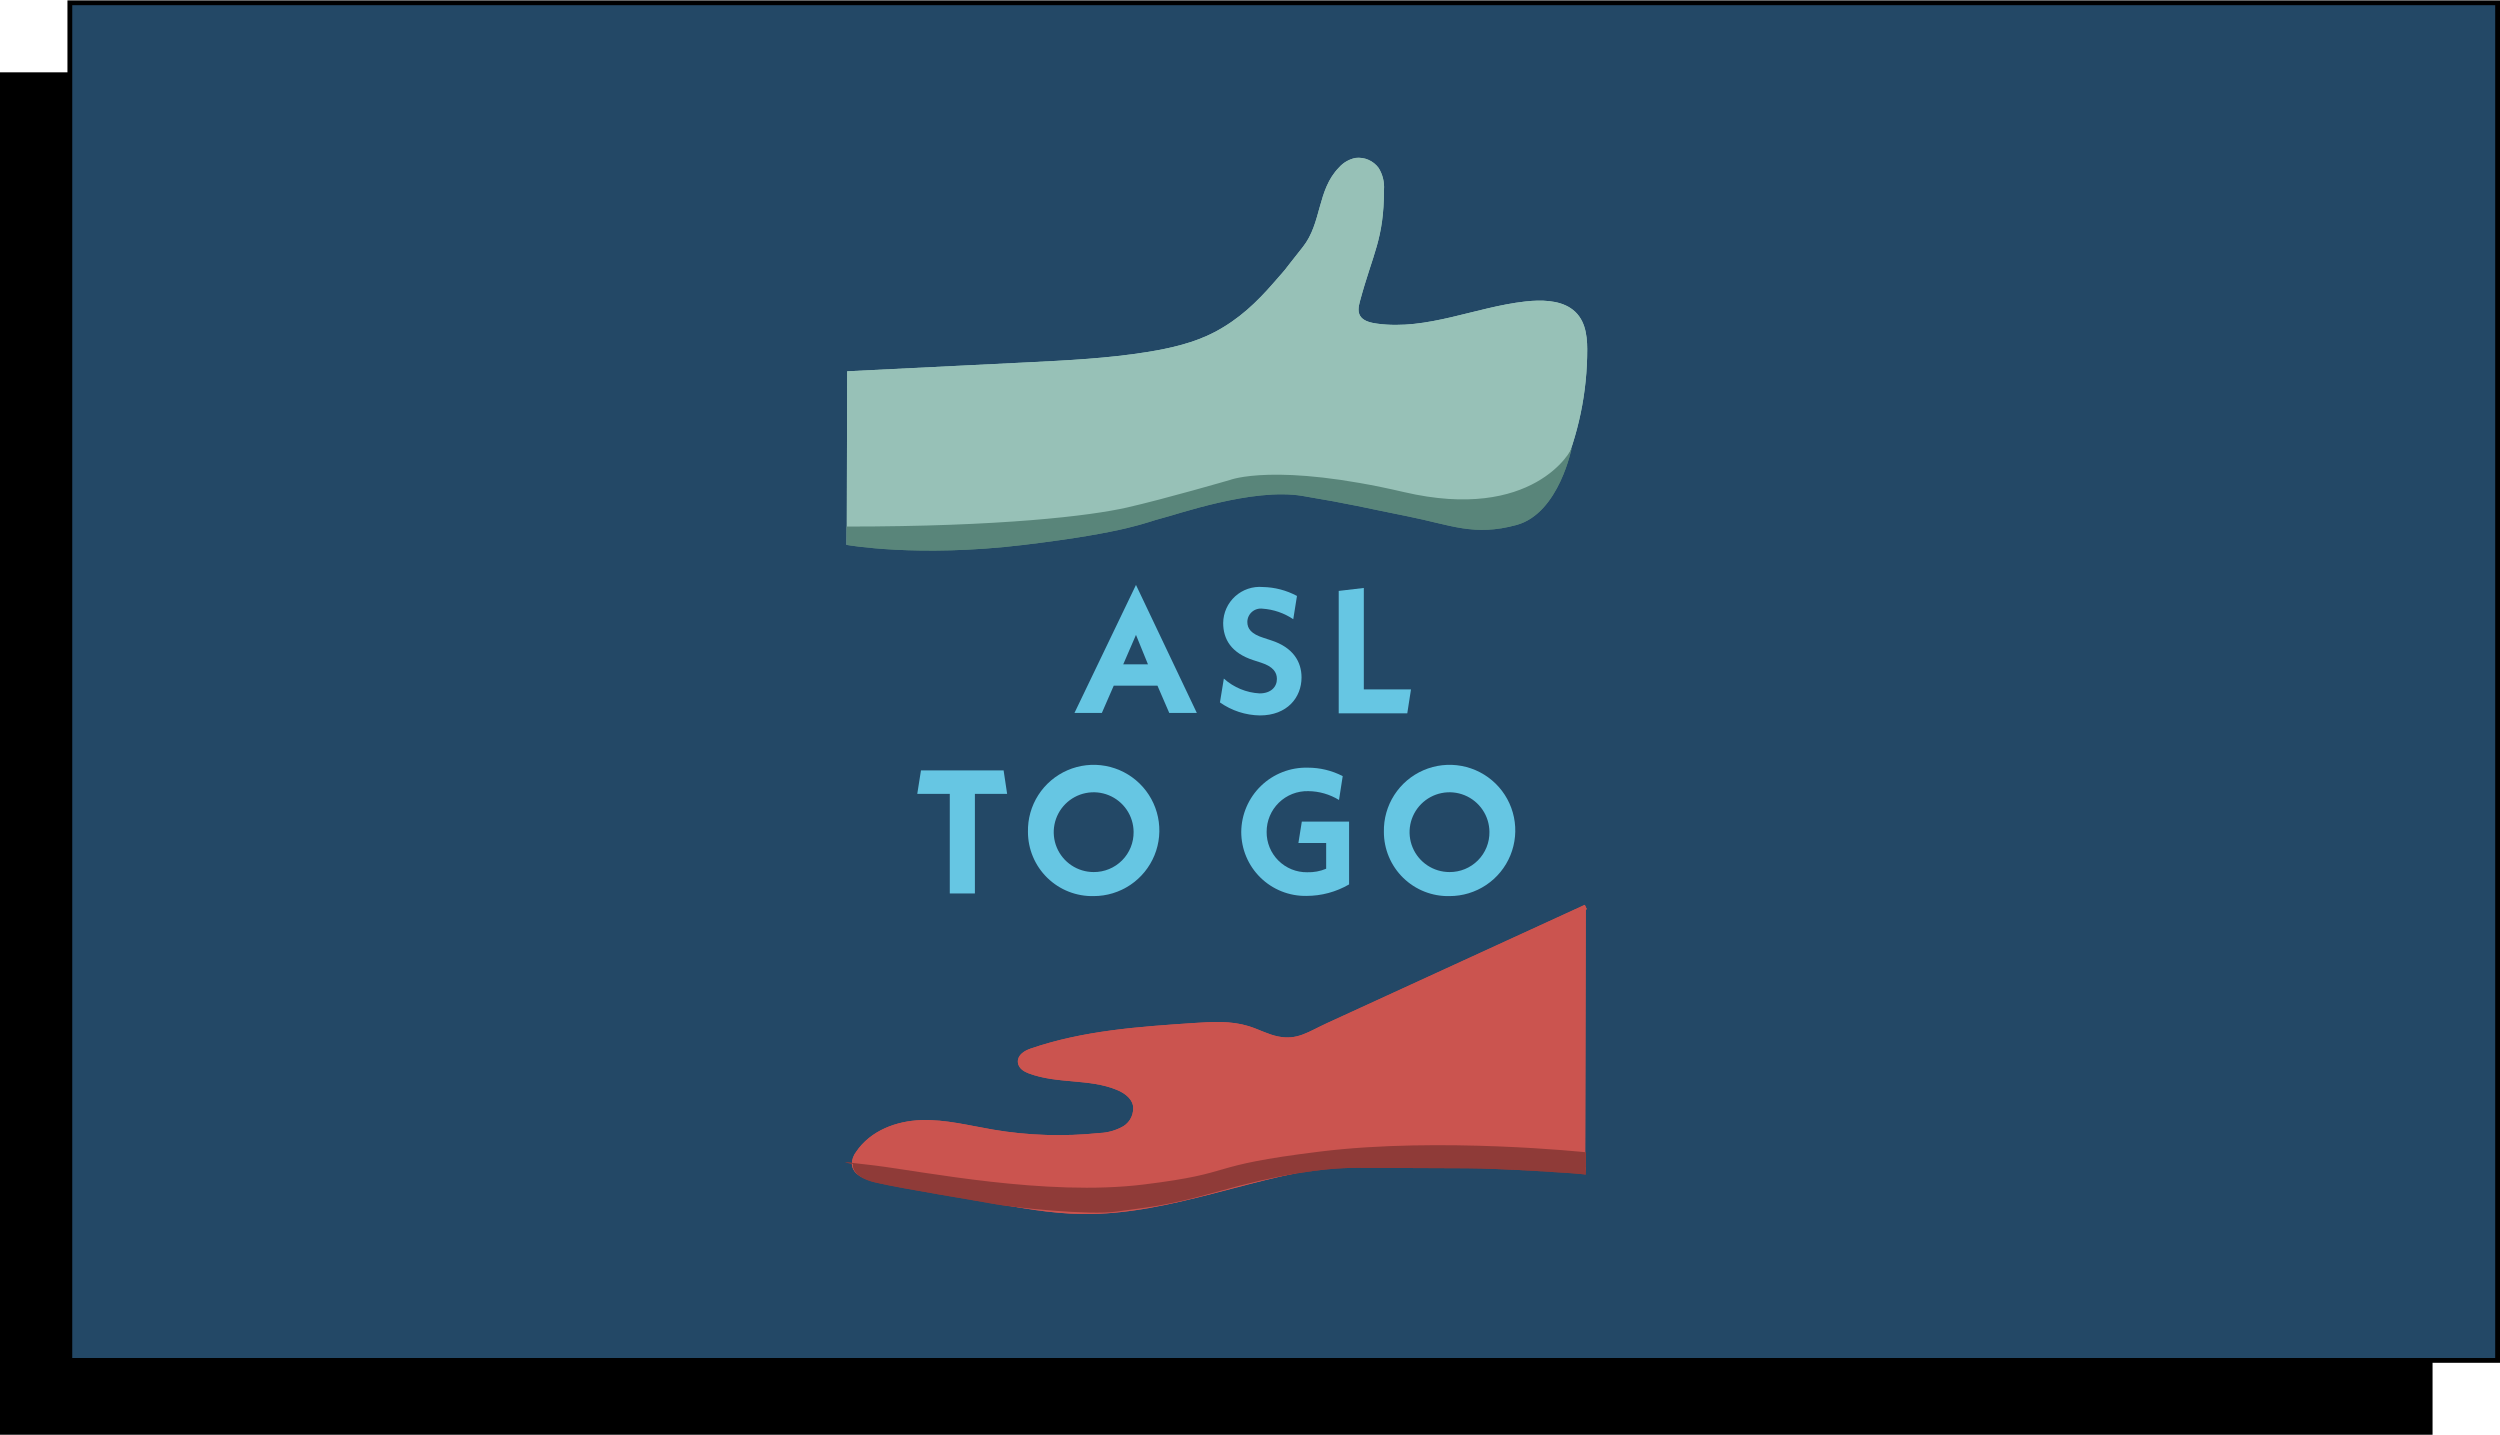
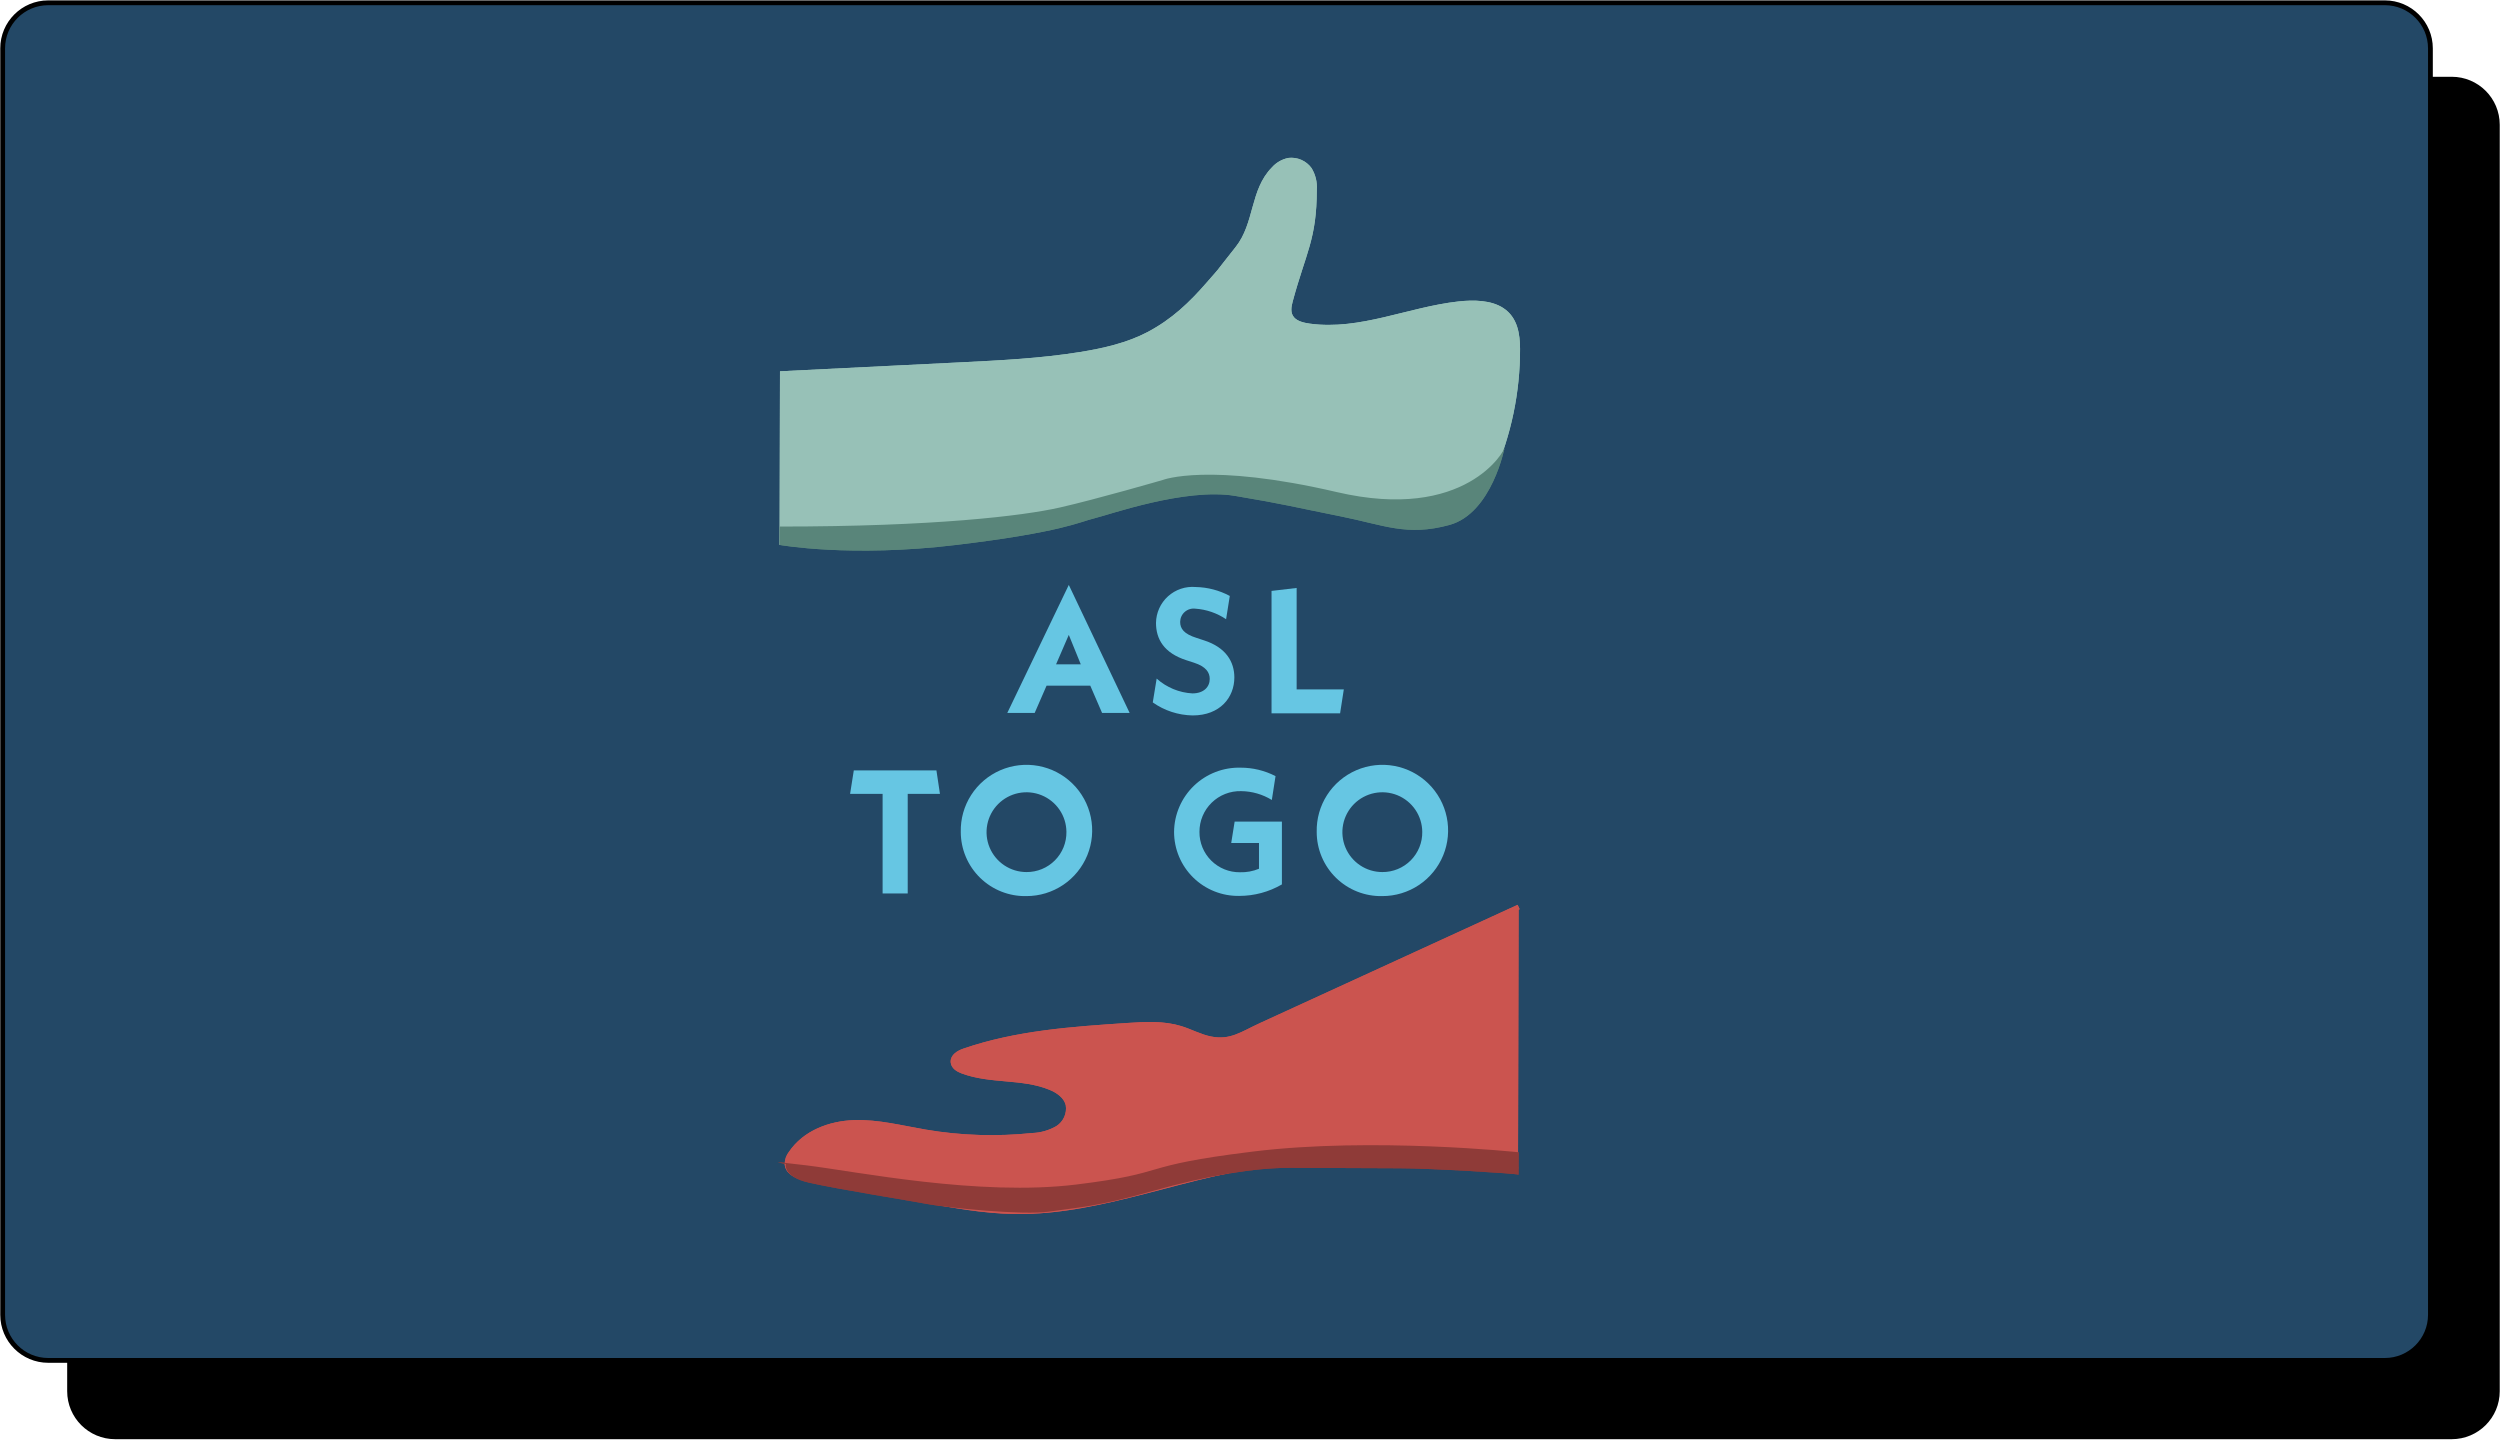
- <svg xmlns="http://www.w3.org/2000/svg" width="521" height="299" viewBox="0 0 521 299" fill="none">
-   <rect y="15.074" width="506.944" height="283.926" fill="black" />
-   <rect x="14.556" y="0.581" width="505.944" height="282.926" fill="#234866" stroke="black" />
-   <path d="M241.217 142.9H232.101L229.624 148.581H223.916L236.738 121.898L249.421 148.581H243.674L241.217 142.9ZM239.235 138.446L236.738 132.31L234.083 138.446H239.235Z" fill="#66C6E3" />
-   <path d="M254.237 146.385L255.049 141.416C257.107 143.266 259.736 144.356 262.5 144.504C264.859 144.504 266.107 143.158 266.107 141.495C266.107 140.129 265.334 138.922 262.837 138.11L261.252 137.596C256.555 136.091 254.91 133.181 254.91 129.816C254.923 128.771 255.151 127.739 255.581 126.785C256.011 125.832 256.633 124.977 257.409 124.275C258.184 123.573 259.097 123.038 260.089 122.704C261.081 122.37 262.131 122.244 263.174 122.334C265.66 122.382 268.098 123.02 270.289 124.194L269.516 129.044C267.612 127.763 265.405 127.005 263.115 126.847C262.721 126.797 262.322 126.83 261.942 126.945C261.563 127.06 261.212 127.253 260.912 127.513C260.613 127.773 260.372 128.093 260.205 128.452C260.038 128.812 259.949 129.202 259.944 129.598C259.944 131.004 260.717 132.112 263.372 132.944L264.938 133.458C269.476 134.923 271.24 137.912 271.24 141.179C271.24 145.335 268.267 149.097 262.56 149.097C259.575 149.05 256.674 148.105 254.237 146.385V146.385Z" fill="#66C6E3" />
-   <path d="M294.05 143.672L293.277 148.661H278.988V123.145L284.22 122.531V143.672H294.05Z" fill="#66C6E3" />
-   <path d="M203.168 165.447V186.192H197.936V165.447H191.158L191.931 160.557H209.152L209.886 165.447H203.168Z" fill="#66C6E3" />
-   <path d="M214.226 173.365C214.166 170.648 214.919 167.975 216.387 165.686C217.856 163.398 219.973 161.599 222.47 160.518C224.966 159.437 227.728 159.124 230.404 159.617C233.079 160.111 235.547 161.39 237.492 163.29C239.437 165.191 240.771 167.627 241.324 170.288C241.877 172.95 241.624 175.715 240.597 178.232C239.569 180.748 237.815 182.902 235.557 184.419C233.299 185.936 230.64 186.746 227.919 186.746C226.135 186.786 224.361 186.469 222.701 185.814C221.041 185.16 219.529 184.18 218.254 182.934C216.978 181.687 215.965 180.199 215.273 178.555C214.581 176.912 214.225 175.148 214.226 173.365ZM236.243 173.365C236.231 171.723 235.733 170.122 234.811 168.762C233.889 167.403 232.585 166.347 231.063 165.726C229.542 165.106 227.87 164.95 226.259 165.277C224.649 165.605 223.171 166.401 222.013 167.566C220.855 168.732 220.068 170.213 219.752 171.824C219.435 173.435 219.604 175.104 220.235 176.62C220.867 178.135 221.934 179.43 223.301 180.341C224.669 181.252 226.276 181.738 227.919 181.738C229.02 181.746 230.11 181.535 231.128 181.116C232.145 180.697 233.068 180.08 233.844 179.3C234.619 178.52 235.231 177.593 235.642 176.574C236.054 175.555 236.258 174.464 236.243 173.365V173.365Z" fill="#66C6E3" />
-   <path d="M281.149 171.227V184.312C278.447 185.883 275.377 186.709 272.251 186.707C270.478 186.736 268.718 186.412 267.072 185.754C265.426 185.097 263.928 184.119 262.665 182.877C261.401 181.635 260.398 180.155 259.713 178.521C259.028 176.888 258.676 175.136 258.676 173.365C258.691 171.572 259.064 169.799 259.772 168.152C260.481 166.504 261.511 165.014 262.802 163.768C264.093 162.522 265.62 161.546 267.294 160.896C268.967 160.246 270.753 159.936 272.548 159.983C275.079 159.977 277.574 160.582 279.821 161.745L279.048 166.714C277.121 165.532 274.908 164.895 272.647 164.873C271.514 164.844 270.387 165.042 269.332 165.456C268.278 165.87 267.317 166.492 266.508 167.284C265.698 168.076 265.056 169.022 264.62 170.067C264.183 171.112 263.961 172.233 263.967 173.365C263.956 174.474 264.168 175.575 264.588 176.602C265.009 177.628 265.631 178.561 266.417 179.344C267.203 180.128 268.139 180.747 269.167 181.165C270.196 181.583 271.298 181.791 272.409 181.778C273.768 181.821 275.119 181.571 276.373 181.045V175.681H270.586L271.299 171.227H281.149Z" fill="#66C6E3" />
-   <path d="M288.402 173.365C288.343 170.647 289.096 167.973 290.565 165.684C292.034 163.396 294.153 161.597 296.65 160.516C299.148 159.436 301.911 159.123 304.587 159.619C307.264 160.114 309.731 161.395 311.675 163.297C313.62 165.2 314.952 167.638 315.503 170.301C316.053 172.963 315.797 175.729 314.767 178.245C313.737 180.762 311.979 182.914 309.719 184.429C307.458 185.943 304.797 186.75 302.076 186.746C300.292 186.786 298.519 186.469 296.861 185.814C295.202 185.159 293.691 184.179 292.417 182.933C291.143 181.686 290.131 180.197 289.442 178.554C288.752 176.911 288.399 175.147 288.402 173.365V173.365ZM310.399 173.365C310.387 171.723 309.889 170.122 308.967 168.762C308.046 167.403 306.742 166.347 305.22 165.726C303.698 165.106 302.026 164.95 300.416 165.277C298.805 165.605 297.328 166.401 296.169 167.566C295.011 168.732 294.225 170.213 293.908 171.824C293.592 173.435 293.76 175.104 294.392 176.62C295.023 178.135 296.09 179.43 297.458 180.341C298.825 181.252 300.432 181.738 302.076 181.738C303.176 181.746 304.267 181.535 305.284 181.116C306.301 180.697 307.225 180.08 308 179.3C308.775 178.52 309.387 177.593 309.799 176.574C310.211 175.555 310.415 174.464 310.399 173.365V173.365Z" fill="#66C6E3" />
-   <path d="M176.548 77.377L214.144 75.516C222.483 75.102 230.855 74.687 239.045 73.371C243.971 72.579 248.899 71.434 253.093 69.23C258.26 66.515 261.956 62.929 265.474 58.878C269.271 54.503 265.806 58.661 271.517 51.462C275.48 46.468 274.477 39.573 279.038 34.913C279.937 33.888 281.149 33.186 282.487 32.915C283.406 32.804 284.339 32.941 285.187 33.311C286.036 33.68 286.771 34.269 287.316 35.017C288.151 36.378 288.537 37.966 288.423 39.558C288.404 49.949 286.125 52.684 283.394 62.846C283.096 63.955 282.871 65.21 283.687 66.141C284.409 66.963 285.737 67.279 286.979 67.449C297.395 68.881 307.428 64.002 317.896 62.829C321.146 62.465 324.766 62.542 327.297 64.205C330.293 66.171 330.763 69.638 330.779 72.727C330.8 81.728 328.949 90.636 325.344 98.886C323.792 102.471 321.686 106.192 317.638 108.197C313.357 110.319 307.882 110.034 302.931 109.275C290.314 107.332 278.217 102.751 265.362 102.767C256.8 102.777 248.48 104.839 240.27 106.769C219.342 111.527 197.926 113.805 176.465 113.556" fill="#97C1B7" />
-   <path d="M327.59 93.159C327.692 93.869 319.416 108.802 292.6 102.553C265.785 96.303 256.318 100.026 256.318 100.026C256.318 100.026 242.659 103.996 234.888 105.761C227.117 107.527 208.614 109.735 176.467 109.735V113.561C176.467 113.561 191.214 116.23 213.304 113.561C235.394 110.893 238.952 108.763 242.07 108.013C245.188 107.264 261.046 101.618 271.375 103.34C281.743 105.069 284.248 105.788 293.318 107.594C302.388 109.399 307.147 111.834 316.052 109.403C324.956 106.972 327.59 93.159 327.59 93.159Z" fill="#59857A" />
-   <path d="M330.481 189.021L276.821 213.645C272.826 215.479 270.503 217.352 266.23 216.488C264.11 216.06 262.162 214.98 260.087 214.333C256.456 213.202 252.59 213.445 248.814 213.698C237.381 214.462 225.807 215.255 214.909 219.014C213.816 219.391 212.51 220.141 212.623 221.359C212.713 222.323 213.669 222.887 214.526 223.211C220.399 225.434 227.066 224.254 232.881 226.644C234.493 227.307 236.146 228.418 236.589 230.198C236.75 231.143 236.628 232.115 236.237 232.99C235.847 233.865 235.205 234.606 234.394 235.117C232.8 236.036 231.005 236.552 229.165 236.62C221.725 237.4 214.212 237.159 206.837 235.902C201.9 235.062 196.977 233.763 191.98 233.934C186.983 234.105 181.731 236.02 178.813 240.348C178.315 240.983 178.038 241.764 178.025 242.571C178.139 244.382 180.213 245.141 181.89 245.454L205.888 249.961C212.386 251.182 218.919 252.406 225.517 252.499C244.121 252.763 261.859 244.083 280.398 242.393C287.077 241.784 293.797 242.09 300.495 242.393L330.35 243.758" fill="#CB544F" />
-   <path d="M330.481 189.021L276.821 213.645C272.826 215.479 270.503 217.352 266.23 216.488C264.11 216.06 262.162 214.98 260.087 214.333C256.456 213.202 252.59 213.445 248.814 213.698C237.381 214.462 225.807 215.255 214.909 219.014C213.816 219.391 212.51 220.141 212.623 221.359C212.713 222.323 213.669 222.887 214.526 223.211C220.399 225.434 227.066 224.254 232.881 226.644C234.493 227.307 236.146 228.418 236.589 230.198C236.75 231.143 236.628 232.115 236.237 232.99C235.847 233.865 235.205 234.606 234.394 235.117C232.8 236.036 231.005 236.552 229.165 236.62C221.725 237.4 214.212 237.159 206.837 235.902C201.9 235.062 196.977 233.763 191.98 233.934C186.983 234.105 181.731 236.02 178.813 240.348C178.315 240.983 178.038 241.764 178.025 242.571C178.139 244.382 180.213 245.141 181.89 245.454L205.888 249.961C212.386 251.182 218.919 252.406 225.517 252.499C244.121 252.763 261.859 244.083 280.398 242.393C287.077 241.784 293.797 242.09 300.495 242.393L330.35 243.758" stroke="#CB544F" stroke-miterlimit="10" />
-   <path d="M177.777 242.564C177.777 242.564 177.038 245.189 182.56 246.455C188.437 247.803 203.682 250.232 207.473 250.953C211.264 251.674 227.188 253.306 232.638 252.502C238.775 251.596 242.249 251.583 254.301 248.181C265.864 244.918 275.488 243.373 282.797 243.373C290.105 243.373 299.269 243.466 305.629 243.466C311.989 243.466 330.019 244.544 330.461 244.801L330.479 240.13C330.479 240.13 300.118 236.917 275.181 239.977C250.245 243.037 258.524 244.371 238.274 246.858C218.023 249.345 192.405 244.13 182.223 242.879C172.041 241.627 177.773 242.562 177.773 242.562" fill="#8F3B38" />
-   <path d="M176.548 77.377L214.144 75.516C222.483 75.102 230.855 74.687 239.045 73.371C243.971 72.579 248.899 71.434 253.093 69.23C258.26 66.515 261.956 62.929 265.474 58.878C269.271 54.503 265.806 58.661 271.517 51.462C275.48 46.468 274.477 39.573 279.038 34.913C279.937 33.888 281.149 33.186 282.487 32.915C283.406 32.804 284.339 32.941 285.187 33.311C286.036 33.68 286.771 34.269 287.316 35.017C288.151 36.378 288.537 37.966 288.423 39.558C288.404 49.949 286.125 52.684 283.394 62.846C283.096 63.955 282.871 65.21 283.687 66.141C284.409 66.963 285.737 67.279 286.979 67.449C297.395 68.881 307.428 64.002 317.896 62.829C321.146 62.465 324.766 62.542 327.297 64.205C330.293 66.171 330.763 69.638 330.779 72.727C330.8 81.728 328.949 90.636 325.344 98.886C323.792 102.471 321.686 106.192 317.638 108.197C313.357 110.319 307.882 110.034 302.931 109.275C290.314 107.332 278.217 102.751 265.362 102.767C256.8 102.777 248.48 104.839 240.27 106.769C219.342 111.527 197.926 113.805 176.465 113.556" fill="#97C1B7" />
-   <path d="M327.59 93.159C327.692 93.869 319.416 108.802 292.6 102.553C265.785 96.303 256.318 100.026 256.318 100.026C256.318 100.026 242.659 103.996 234.888 105.761C227.117 107.527 208.614 109.735 176.467 109.735V113.561C176.467 113.561 191.214 116.23 213.304 113.561C235.394 110.893 238.952 108.763 242.07 108.013C245.188 107.264 261.046 101.618 271.375 103.34C281.743 105.069 284.248 105.788 293.318 107.594C302.388 109.399 307.147 111.834 316.052 109.403C324.956 106.972 327.59 93.159 327.59 93.159Z" fill="#59857A" />
-   <path d="M330.481 189.021L276.821 213.645C272.826 215.479 270.503 217.352 266.23 216.488C264.11 216.06 262.162 214.98 260.087 214.333C256.456 213.202 252.59 213.445 248.814 213.698C237.381 214.462 225.807 215.255 214.909 219.014C213.816 219.391 212.51 220.141 212.623 221.359C212.713 222.323 213.669 222.887 214.526 223.211C220.399 225.434 227.066 224.254 232.881 226.644C234.493 227.307 236.146 228.418 236.589 230.198C236.75 231.143 236.628 232.115 236.237 232.99C235.847 233.865 235.205 234.606 234.394 235.117C232.8 236.036 231.005 236.552 229.165 236.62C221.725 237.4 214.212 237.159 206.837 235.902C201.9 235.062 196.977 233.763 191.98 233.934C186.983 234.105 181.731 236.02 178.813 240.348C178.315 240.983 178.038 241.764 178.025 242.571C178.139 244.382 180.213 245.141 181.89 245.454L205.888 249.961C212.386 251.182 218.919 252.406 225.517 252.499C244.121 252.763 261.859 244.083 280.398 242.393C287.077 241.784 293.797 242.09 300.495 242.393L330.35 243.758" fill="#CB544F" />
-   <path d="M330.481 189.021L276.821 213.645C272.826 215.479 270.503 217.352 266.23 216.488C264.11 216.06 262.162 214.98 260.087 214.333C256.456 213.202 252.59 213.445 248.814 213.698C237.381 214.462 225.807 215.255 214.909 219.014C213.816 219.391 212.51 220.141 212.623 221.359C212.713 222.323 213.669 222.887 214.526 223.211C220.399 225.434 227.066 224.254 232.881 226.644C234.493 227.307 236.146 228.418 236.589 230.198C236.75 231.143 236.628 232.115 236.237 232.99C235.847 233.865 235.205 234.606 234.394 235.117C232.8 236.036 231.005 236.552 229.165 236.62C221.725 237.4 214.212 237.159 206.837 235.902C201.9 235.062 196.977 233.763 191.98 233.934C186.983 234.105 181.731 236.02 178.813 240.348C178.315 240.983 178.038 241.764 178.025 242.571C178.139 244.382 180.213 245.141 181.89 245.454L205.888 249.961C212.386 251.182 218.919 252.406 225.517 252.499C244.121 252.763 261.859 244.083 280.398 242.393C287.077 241.784 293.797 242.09 300.495 242.393L330.35 243.758" stroke="#CB544F" stroke-miterlimit="10" />
-   <path d="M177.777 242.564C177.777 242.564 177.038 245.189 182.56 246.455C188.437 247.803 203.682 250.232 207.473 250.953C211.264 251.674 227.188 253.306 232.638 252.502C238.775 251.596 242.249 251.583 254.301 248.181C265.864 244.918 275.488 243.373 282.797 243.373C290.105 243.373 299.269 243.466 305.629 243.466C311.989 243.466 330.019 244.544 330.461 244.801L330.479 240.13C330.479 240.13 300.118 236.917 275.181 239.977C250.245 243.037 258.524 244.371 238.274 246.858C218.023 249.345 192.405 244.13 182.223 242.879C172.041 241.627 177.773 242.562 177.773 242.562" fill="#8F3B38" />
+ <svg xmlns="http://www.w3.org/2000/svg" width="521" height="300" viewBox="0 0 521 300" fill="none">
+   <rect x="14" y="16" width="506.944" height="283.926" rx="10" fill="black" />
+   <rect x="0.556" y="0.581" width="505.944" height="282.926" rx="9.5" fill="#234866" stroke="black" />
+   <path d="M227.217 142.9H218.101L215.624 148.581H209.916L222.738 121.898L235.421 148.581H229.674L227.217 142.9ZM225.235 138.446L222.738 132.31L220.083 138.446H225.235Z" fill="#66C6E3" />
+   <path d="M240.237 146.385L241.049 141.416C243.107 143.266 245.736 144.356 248.5 144.504C250.859 144.504 252.107 143.158 252.107 141.495C252.107 140.129 251.334 138.922 248.837 138.11L247.252 137.596C242.555 136.091 240.91 133.181 240.91 129.816C240.923 128.771 241.151 127.739 241.581 126.785C242.011 125.832 242.633 124.977 243.409 124.275C244.184 123.573 245.097 123.038 246.089 122.704C247.081 122.37 248.131 122.244 249.174 122.334C251.66 122.382 254.098 123.02 256.289 124.194L255.516 129.044C253.612 127.763 251.405 127.005 249.115 126.847C248.721 126.797 248.322 126.83 247.942 126.945C247.563 127.06 247.212 127.253 246.912 127.513C246.613 127.773 246.372 128.093 246.205 128.452C246.038 128.812 245.949 129.202 245.944 129.598C245.944 131.004 246.717 132.112 249.372 132.944L250.938 133.458C255.476 134.923 257.24 137.912 257.24 141.179C257.24 145.335 254.267 149.097 248.56 149.097C245.575 149.05 242.674 148.105 240.237 146.385V146.385Z" fill="#66C6E3" />
+   <path d="M280.05 143.672L279.277 148.661H264.988V123.145L270.22 122.531V143.672H280.05Z" fill="#66C6E3" />
+   <path d="M189.168 165.447V186.192H183.936V165.447H177.158L177.931 160.557H195.152L195.886 165.447H189.168Z" fill="#66C6E3" />
+   <path d="M200.226 173.365C200.166 170.648 200.919 167.975 202.387 165.686C203.856 163.398 205.973 161.599 208.47 160.518C210.966 159.437 213.728 159.124 216.404 159.617C219.079 160.111 221.547 161.39 223.492 163.29C225.437 165.191 226.771 167.627 227.324 170.288C227.877 172.95 227.624 175.715 226.597 178.232C225.569 180.748 223.815 182.902 221.557 184.419C219.299 185.936 216.64 186.746 213.919 186.746C212.135 186.786 210.361 186.469 208.701 185.814C207.041 185.16 205.529 184.18 204.254 182.934C202.978 181.687 201.965 180.199 201.273 178.555C200.581 176.912 200.225 175.148 200.226 173.365ZM222.243 173.365C222.231 171.723 221.733 170.122 220.811 168.762C219.889 167.403 218.585 166.347 217.063 165.726C215.542 165.106 213.87 164.95 212.259 165.277C210.649 165.605 209.171 166.401 208.013 167.566C206.855 168.732 206.068 170.213 205.752 171.824C205.435 173.435 205.604 175.104 206.235 176.62C206.867 178.135 207.934 179.43 209.301 180.341C210.669 181.252 212.276 181.738 213.919 181.738C215.02 181.746 216.11 181.535 217.128 181.116C218.145 180.697 219.068 180.08 219.844 179.3C220.619 178.52 221.231 177.593 221.642 176.574C222.054 175.555 222.258 174.464 222.243 173.365V173.365Z" fill="#66C6E3" />
+   <path d="M267.149 171.227V184.312C264.447 185.883 261.377 186.709 258.251 186.707C256.478 186.736 254.718 186.412 253.072 185.754C251.426 185.097 249.928 184.119 248.665 182.877C247.401 181.635 246.398 180.155 245.713 178.521C245.028 176.888 244.676 175.136 244.676 173.365C244.691 171.572 245.064 169.799 245.772 168.152C246.481 166.504 247.511 165.014 248.802 163.768C250.093 162.522 251.62 161.546 253.294 160.896C254.967 160.246 256.753 159.936 258.548 159.983C261.079 159.977 263.574 160.582 265.821 161.745L265.048 166.714C263.121 165.532 260.908 164.895 258.647 164.873C257.514 164.844 256.387 165.042 255.332 165.456C254.278 165.87 253.317 166.492 252.508 167.284C251.698 168.076 251.056 169.022 250.62 170.067C250.183 171.112 249.961 172.233 249.967 173.365C249.956 174.474 250.168 175.575 250.588 176.602C251.009 177.628 251.631 178.561 252.417 179.344C253.203 180.128 254.139 180.747 255.167 181.165C256.196 181.583 257.298 181.791 258.409 181.778C259.768 181.821 261.119 181.571 262.373 181.045V175.681H256.586L257.299 171.227H267.149Z" fill="#66C6E3" />
+   <path d="M274.402 173.365C274.343 170.647 275.096 167.973 276.565 165.684C278.034 163.396 280.153 161.597 282.65 160.516C285.148 159.436 287.911 159.123 290.587 159.619C293.264 160.114 295.731 161.395 297.675 163.297C299.62 165.2 300.952 167.638 301.503 170.301C302.053 172.963 301.797 175.729 300.767 178.245C299.737 180.762 297.979 182.914 295.719 184.429C293.458 185.943 290.797 186.75 288.076 186.746C286.292 186.786 284.519 186.469 282.861 185.814C281.202 185.159 279.691 184.179 278.417 182.933C277.143 181.686 276.131 180.197 275.442 178.554C274.752 176.911 274.399 175.147 274.402 173.365V173.365ZM296.399 173.365C296.387 171.723 295.889 170.122 294.967 168.762C294.046 167.403 292.742 166.347 291.22 165.726C289.698 165.106 288.026 164.95 286.416 165.277C284.805 165.605 283.328 166.401 282.169 167.566C281.011 168.732 280.225 170.213 279.908 171.824C279.592 173.435 279.76 175.104 280.392 176.62C281.023 178.135 282.09 179.43 283.458 180.341C284.825 181.252 286.432 181.738 288.076 181.738C289.176 181.746 290.267 181.535 291.284 181.116C292.301 180.697 293.225 180.08 294 179.3C294.775 178.52 295.387 177.593 295.799 176.574C296.211 175.555 296.415 174.464 296.399 173.365V173.365Z" fill="#66C6E3" />
+   <path d="M162.548 77.377L200.144 75.516C208.483 75.102 216.855 74.687 225.045 73.371C229.971 72.579 234.899 71.434 239.093 69.23C244.26 66.515 247.956 62.929 251.474 58.878C255.271 54.503 251.806 58.661 257.517 51.462C261.48 46.468 260.477 39.573 265.038 34.913C265.937 33.888 267.149 33.186 268.487 32.915C269.406 32.804 270.339 32.941 271.187 33.311C272.036 33.68 272.771 34.269 273.316 35.017C274.151 36.378 274.537 37.966 274.423 39.558C274.404 49.949 272.125 52.684 269.394 62.846C269.096 63.955 268.871 65.21 269.687 66.141C270.409 66.963 271.737 67.279 272.979 67.449C283.395 68.881 293.428 64.002 303.896 62.829C307.146 62.465 310.766 62.542 313.297 64.205C316.293 66.171 316.763 69.638 316.779 72.727C316.8 81.728 314.949 90.636 311.344 98.886C309.792 102.471 307.686 106.192 303.638 108.197C299.357 110.319 293.882 110.034 288.931 109.275C276.314 107.332 264.217 102.751 251.362 102.767C242.8 102.777 234.48 104.839 226.27 106.769C205.342 111.527 183.926 113.805 162.465 113.556" fill="#97C1B7" />
+   <path d="M313.59 93.159C313.692 93.869 305.416 108.802 278.6 102.553C251.785 96.303 242.318 100.026 242.318 100.026C242.318 100.026 228.659 103.996 220.888 105.761C213.117 107.527 194.614 109.735 162.467 109.735V113.561C162.467 113.561 177.214 116.23 199.304 113.561C221.394 110.893 224.952 108.763 228.07 108.013C231.188 107.264 247.046 101.618 257.375 103.34C267.743 105.069 270.248 105.788 279.318 107.594C288.388 109.399 293.147 111.834 302.052 109.403C310.956 106.972 313.59 93.159 313.59 93.159Z" fill="#59857A" />
+   <path d="M316.481 189.021L262.821 213.645C258.826 215.479 256.503 217.352 252.23 216.488C250.11 216.06 248.162 214.98 246.087 214.333C242.456 213.202 238.59 213.445 234.814 213.698C223.381 214.462 211.807 215.255 200.909 219.014C199.816 219.391 198.51 220.141 198.623 221.359C198.713 222.323 199.669 222.887 200.526 223.211C206.399 225.434 213.066 224.254 218.881 226.644C220.493 227.307 222.146 228.418 222.589 230.198C222.75 231.143 222.628 232.115 222.237 232.99C221.847 233.865 221.205 234.606 220.394 235.117C218.8 236.036 217.005 236.552 215.165 236.62C207.725 237.4 200.212 237.159 192.837 235.902C187.9 235.062 182.977 233.763 177.98 233.934C172.983 234.105 167.731 236.02 164.813 240.348C164.315 240.983 164.038 241.764 164.025 242.571C164.139 244.382 166.213 245.141 167.89 245.454L191.888 249.961C198.386 251.182 204.919 252.406 211.517 252.499C230.121 252.763 247.859 244.083 266.398 242.393C273.077 241.784 279.797 242.09 286.495 242.393L316.35 243.758" fill="#CB544F" />
+   <path d="M316.481 189.021L262.821 213.645C258.826 215.479 256.503 217.352 252.23 216.488C250.11 216.06 248.162 214.98 246.087 214.333C242.456 213.202 238.59 213.445 234.814 213.698C223.381 214.462 211.807 215.255 200.909 219.014C199.816 219.391 198.51 220.141 198.623 221.359C198.713 222.323 199.669 222.887 200.526 223.211C206.399 225.434 213.066 224.254 218.881 226.644C220.493 227.307 222.146 228.418 222.589 230.198C222.75 231.143 222.628 232.115 222.237 232.99C221.847 233.865 221.205 234.606 220.394 235.117C218.8 236.036 217.005 236.552 215.165 236.62C207.725 237.4 200.212 237.159 192.837 235.902C187.9 235.062 182.977 233.763 177.98 233.934C172.983 234.105 167.731 236.02 164.813 240.348C164.315 240.983 164.038 241.764 164.025 242.571C164.139 244.382 166.213 245.141 167.89 245.454L191.888 249.961C198.386 251.182 204.919 252.406 211.517 252.499C230.121 252.763 247.859 244.083 266.398 242.393C273.077 241.784 279.797 242.09 286.495 242.393L316.35 243.758" stroke="#CB544F" stroke-miterlimit="10" />
+   <path d="M163.777 242.564C163.777 242.564 163.038 245.189 168.56 246.455C174.437 247.803 189.682 250.232 193.473 250.953C197.264 251.674 213.188 253.306 218.638 252.502C224.775 251.596 228.249 251.583 240.301 248.181C251.864 244.918 261.488 243.373 268.797 243.373C276.105 243.373 285.269 243.466 291.629 243.466C297.989 243.466 316.019 244.544 316.461 244.801L316.479 240.13C316.479 240.13 286.118 236.917 261.181 239.977C236.245 243.037 244.524 244.371 224.274 246.858C204.023 249.345 178.405 244.13 168.223 242.879C158.041 241.627 163.773 242.562 163.773 242.562" fill="#8F3B38" />
+   <path d="M162.548 77.377L200.144 75.516C208.483 75.102 216.855 74.687 225.045 73.371C229.971 72.579 234.899 71.434 239.093 69.23C244.26 66.515 247.956 62.929 251.474 58.878C255.271 54.503 251.806 58.661 257.517 51.462C261.48 46.468 260.477 39.573 265.038 34.913C265.937 33.888 267.149 33.186 268.487 32.915C269.406 32.804 270.339 32.941 271.187 33.311C272.036 33.68 272.771 34.269 273.316 35.017C274.151 36.378 274.537 37.966 274.423 39.558C274.404 49.949 272.125 52.684 269.394 62.846C269.096 63.955 268.871 65.21 269.687 66.141C270.409 66.963 271.737 67.279 272.979 67.449C283.395 68.881 293.428 64.002 303.896 62.829C307.146 62.465 310.766 62.542 313.297 64.205C316.293 66.171 316.763 69.638 316.779 72.727C316.8 81.728 314.949 90.636 311.344 98.886C309.792 102.471 307.686 106.192 303.638 108.197C299.357 110.319 293.882 110.034 288.931 109.275C276.314 107.332 264.217 102.751 251.362 102.767C242.8 102.777 234.48 104.839 226.27 106.769C205.342 111.527 183.926 113.805 162.465 113.556" fill="#97C1B7" />
+   <path d="M313.59 93.159C313.692 93.869 305.416 108.802 278.6 102.553C251.785 96.303 242.318 100.026 242.318 100.026C242.318 100.026 228.659 103.996 220.888 105.761C213.117 107.527 194.614 109.735 162.467 109.735V113.561C162.467 113.561 177.214 116.23 199.304 113.561C221.394 110.893 224.952 108.763 228.07 108.013C231.188 107.264 247.046 101.618 257.375 103.34C267.743 105.069 270.248 105.788 279.318 107.594C288.388 109.399 293.147 111.834 302.052 109.403C310.956 106.972 313.59 93.159 313.59 93.159Z" fill="#59857A" />
+   <path d="M316.481 189.021L262.821 213.645C258.826 215.479 256.503 217.352 252.23 216.488C250.11 216.06 248.162 214.98 246.087 214.333C242.456 213.202 238.59 213.445 234.814 213.698C223.381 214.462 211.807 215.255 200.909 219.014C199.816 219.391 198.51 220.141 198.623 221.359C198.713 222.323 199.669 222.887 200.526 223.211C206.399 225.434 213.066 224.254 218.881 226.644C220.493 227.307 222.146 228.418 222.589 230.198C222.75 231.143 222.628 232.115 222.237 232.99C221.847 233.865 221.205 234.606 220.394 235.117C218.8 236.036 217.005 236.552 215.165 236.62C207.725 237.4 200.212 237.159 192.837 235.902C187.9 235.062 182.977 233.763 177.98 233.934C172.983 234.105 167.731 236.02 164.813 240.348C164.315 240.983 164.038 241.764 164.025 242.571C164.139 244.382 166.213 245.141 167.89 245.454L191.888 249.961C198.386 251.182 204.919 252.406 211.517 252.499C230.121 252.763 247.859 244.083 266.398 242.393C273.077 241.784 279.797 242.09 286.495 242.393L316.35 243.758" fill="#CB544F" />
+   <path d="M316.481 189.021L262.821 213.645C258.826 215.479 256.503 217.352 252.23 216.488C250.11 216.06 248.162 214.98 246.087 214.333C242.456 213.202 238.59 213.445 234.814 213.698C223.381 214.462 211.807 215.255 200.909 219.014C199.816 219.391 198.51 220.141 198.623 221.359C198.713 222.323 199.669 222.887 200.526 223.211C206.399 225.434 213.066 224.254 218.881 226.644C220.493 227.307 222.146 228.418 222.589 230.198C222.75 231.143 222.628 232.115 222.237 232.99C221.847 233.865 221.205 234.606 220.394 235.117C218.8 236.036 217.005 236.552 215.165 236.62C207.725 237.4 200.212 237.159 192.837 235.902C187.9 235.062 182.977 233.763 177.98 233.934C172.983 234.105 167.731 236.02 164.813 240.348C164.315 240.983 164.038 241.764 164.025 242.571C164.139 244.382 166.213 245.141 167.89 245.454L191.888 249.961C198.386 251.182 204.919 252.406 211.517 252.499C230.121 252.763 247.859 244.083 266.398 242.393C273.077 241.784 279.797 242.09 286.495 242.393L316.35 243.758" stroke="#CB544F" stroke-miterlimit="10" />
+   <path d="M163.777 242.564C163.777 242.564 163.038 245.189 168.56 246.455C174.437 247.803 189.682 250.232 193.473 250.953C197.264 251.674 213.188 253.306 218.638 252.502C224.775 251.596 228.249 251.583 240.301 248.181C251.864 244.918 261.488 243.373 268.797 243.373C276.105 243.373 285.269 243.466 291.629 243.466C297.989 243.466 316.019 244.544 316.461 244.801L316.479 240.13C316.479 240.13 286.118 236.917 261.181 239.977C236.245 243.037 244.524 244.371 224.274 246.858C204.023 249.345 178.405 244.13 168.223 242.879C158.041 241.627 163.773 242.562 163.773 242.562" fill="#8F3B38" />
</svg>
